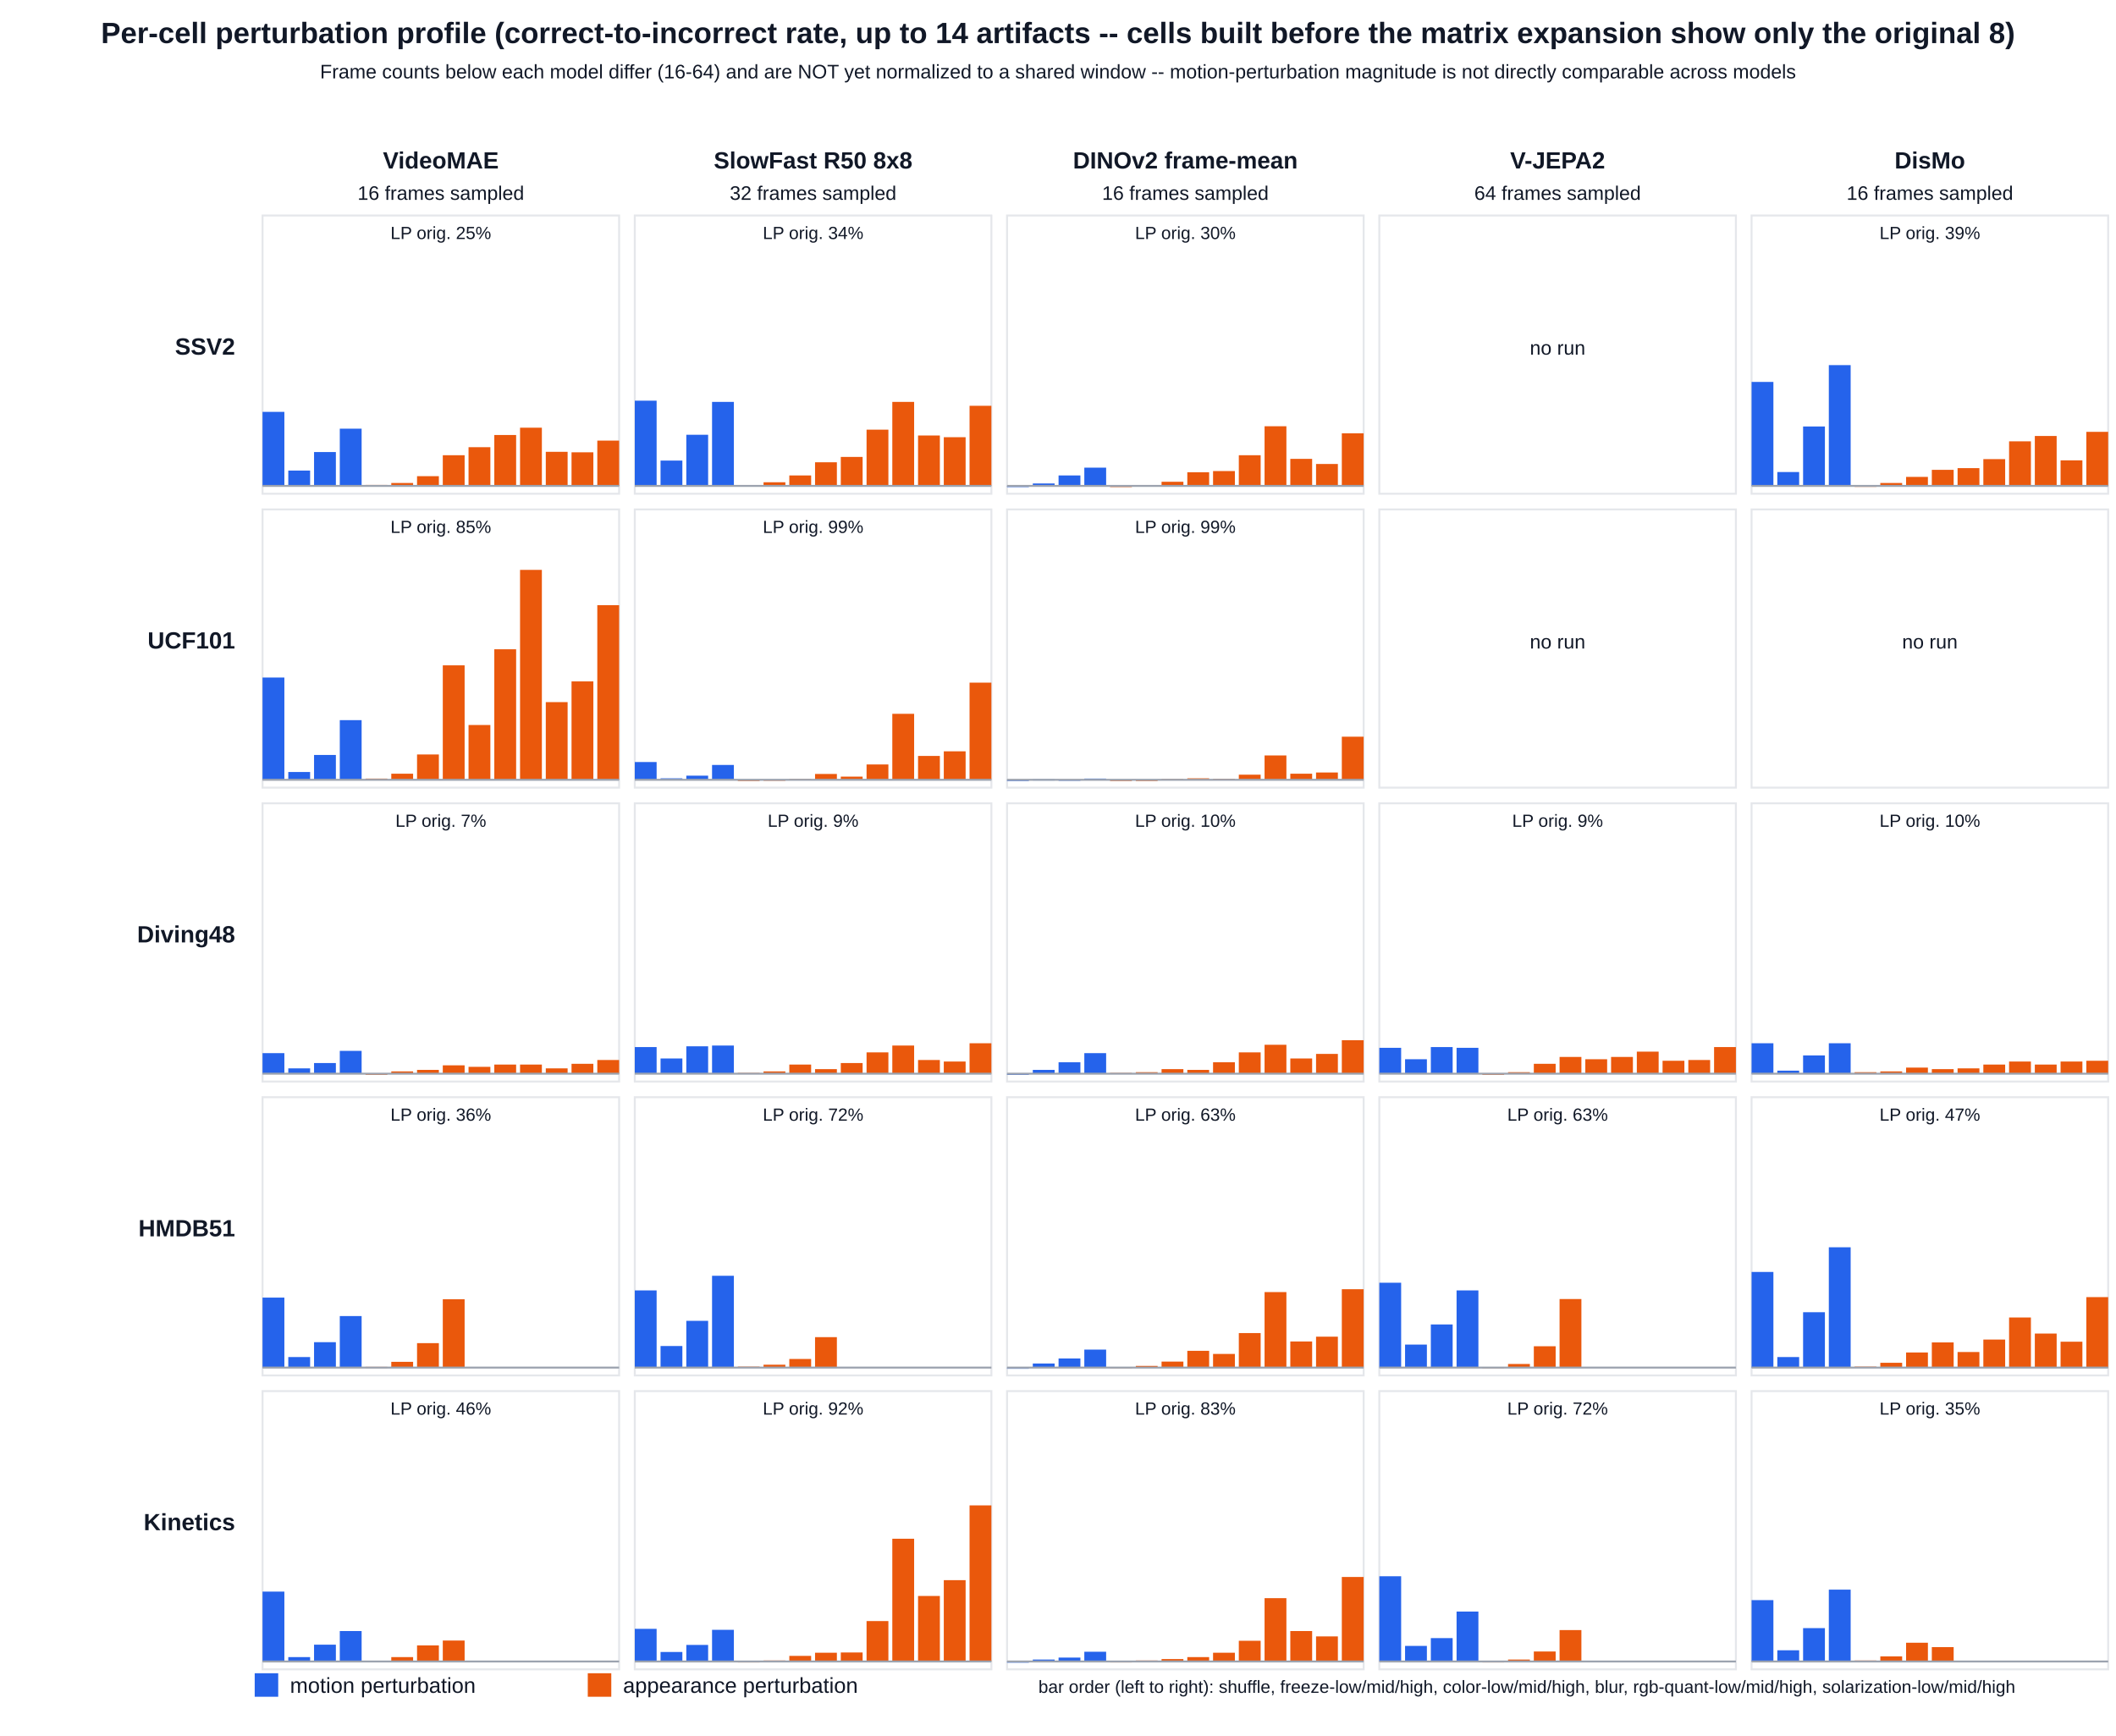
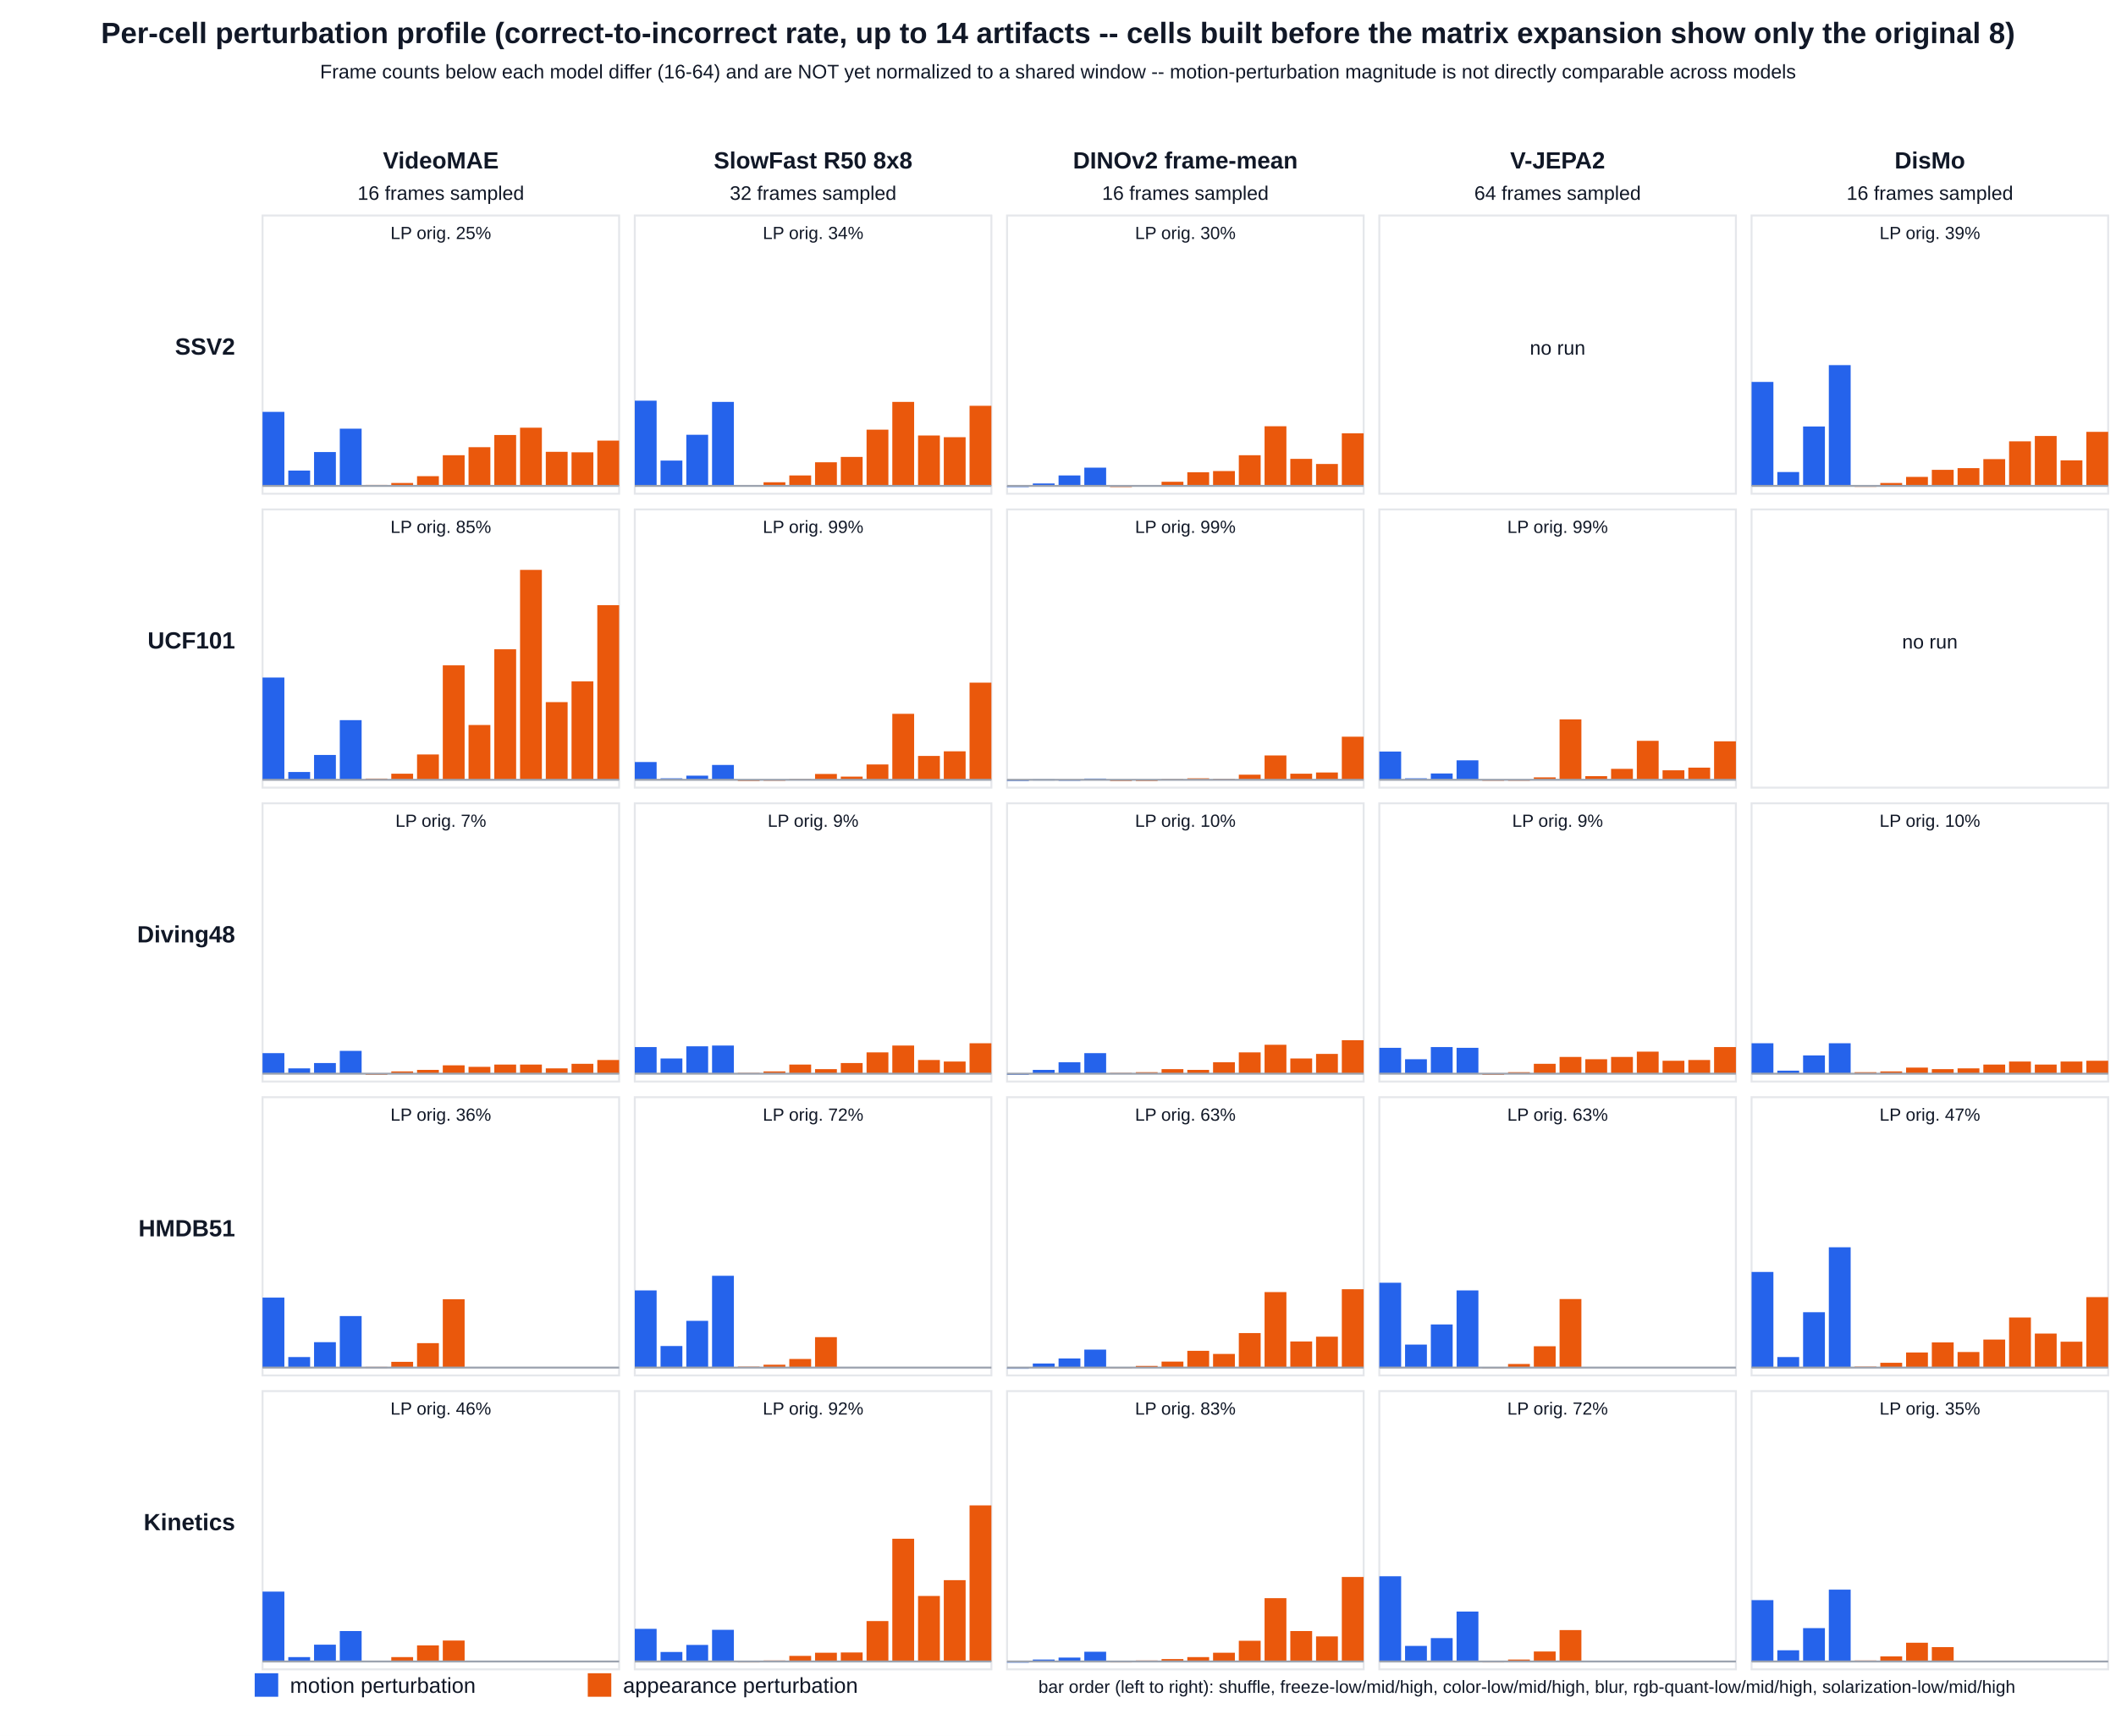
<svg xmlns="http://www.w3.org/2000/svg" width="1080" height="886" viewBox="0 0 1080 886">
  <rect width="100%" height="100%" fill="#ffffff" />
  <style>text { font-family: Arial, Helvetica, sans-serif; fill: #111827; }</style>
  <text x="540.00" y="22.00" font-size="15" font-weight="700" text-anchor="middle">Per-cell perturbation profile (correct-to-incorrect rate, up to 14 artifacts -- cells built before the matrix expansion show only the original 8)</text>
  <text x="540.00" y="40.00" font-size="10" font-weight="400" text-anchor="middle">Frame counts below each model differ (16-64) and are NOT yet normalized to a shared window -- motion-perturbation magnitude is not directly comparable across models</text>
  <text x="225.00" y="86.00" font-size="12" font-weight="700" text-anchor="middle">VideoMAE</text>
  <text x="225.00" y="102.00" font-size="10" font-weight="400" text-anchor="middle">16 frames sampled</text>
  <text x="415.00" y="86.00" font-size="12" font-weight="700" text-anchor="middle">SlowFast R50 8x8</text>
  <text x="415.00" y="102.00" font-size="10" font-weight="400" text-anchor="middle">32 frames sampled</text>
  <text x="605.00" y="86.00" font-size="12" font-weight="700" text-anchor="middle">DINOv2 frame-mean</text>
  <text x="605.00" y="102.00" font-size="10" font-weight="400" text-anchor="middle">16 frames sampled</text>
  <text x="795.00" y="86.00" font-size="12" font-weight="700" text-anchor="middle">V-JEPA2</text>
  <text x="795.00" y="102.00" font-size="10" font-weight="400" text-anchor="middle">64 frames sampled</text>
  <text x="985.00" y="86.00" font-size="12" font-weight="700" text-anchor="middle">DisMo</text>
  <text x="985.00" y="102.00" font-size="10" font-weight="400" text-anchor="middle">16 frames sampled</text>
  <text x="120.00" y="181.00" font-size="12" font-weight="700" text-anchor="end">SSV2</text>
  <rect x="134" y="110" width="182" height="142" fill="none" stroke="#e5e7eb" stroke-width="1" />
  <text x="225.00" y="122.00" font-size="9" font-weight="400" text-anchor="middle">LP orig. 25%</text>
  <rect x="134.00" y="210.21" width="11.14" height="37.79" fill="#2563eb" />
  <rect x="147.14" y="240.17" width="11.14" height="7.83" fill="#2563eb" />
  <rect x="160.29" y="230.72" width="11.14" height="17.28" fill="#2563eb" />
  <rect x="173.43" y="218.79" width="11.14" height="29.21" fill="#2563eb" />
  <rect x="186.57" y="247.50" width="11.14" height="0.60" fill="#ea580c" />
  <rect x="199.71" y="246.51" width="11.14" height="1.49" fill="#ea580c" />
  <rect x="212.86" y="243.03" width="11.14" height="4.97" fill="#ea580c" />
  <rect x="226.00" y="232.34" width="11.14" height="15.66" fill="#ea580c" />
  <rect x="239.14" y="228.24" width="11.14" height="19.76" fill="#ea580c" />
  <rect x="252.29" y="222.02" width="11.14" height="25.98" fill="#ea580c" />
  <rect x="265.43" y="218.29" width="11.14" height="29.71" fill="#ea580c" />
  <rect x="278.57" y="230.60" width="11.14" height="17.40" fill="#ea580c" />
  <rect x="291.71" y="230.85" width="11.14" height="17.15" fill="#ea580c" />
  <rect x="304.86" y="224.88" width="11.14" height="23.12" fill="#ea580c" />
  <line x1="134" y1="248.00" x2="316" y2="248.00" stroke="#9ca3af" stroke-width="1" />
  <rect x="324" y="110" width="182" height="142" fill="none" stroke="#e5e7eb" stroke-width="1" />
  <text x="415.00" y="122.00" font-size="9" font-weight="400" text-anchor="middle">LP orig. 34%</text>
  <rect x="324.00" y="204.50" width="11.14" height="43.50" fill="#2563eb" />
  <rect x="337.14" y="235.07" width="11.14" height="12.93" fill="#2563eb" />
  <rect x="350.29" y="221.90" width="11.14" height="26.10" fill="#2563eb" />
  <rect x="363.43" y="205.12" width="11.14" height="42.88" fill="#2563eb" />
  <rect x="376.57" y="247.75" width="11.14" height="0.60" fill="#ea580c" />
  <rect x="389.71" y="246.14" width="11.14" height="1.86" fill="#ea580c" />
  <rect x="402.86" y="242.66" width="11.14" height="5.34" fill="#ea580c" />
  <rect x="416.00" y="235.94" width="11.14" height="12.06" fill="#ea580c" />
  <rect x="429.14" y="233.21" width="11.14" height="14.79" fill="#ea580c" />
  <rect x="442.29" y="219.29" width="11.14" height="28.71" fill="#ea580c" />
  <rect x="455.43" y="205.12" width="11.14" height="42.88" fill="#ea580c" />
  <rect x="468.57" y="222.27" width="11.14" height="25.73" fill="#ea580c" />
  <rect x="481.71" y="223.14" width="11.14" height="24.86" fill="#ea580c" />
  <rect x="494.86" y="207.11" width="11.14" height="40.89" fill="#ea580c" />
  <line x1="324" y1="248.00" x2="506" y2="248.00" stroke="#9ca3af" stroke-width="1" />
  <rect x="514" y="110" width="182" height="142" fill="none" stroke="#e5e7eb" stroke-width="1" />
  <text x="605.00" y="122.00" font-size="9" font-weight="400" text-anchor="middle">LP orig. 30%</text>
  <rect x="514.00" y="248.00" width="11.14" height="0.60" fill="#2563eb" />
  <rect x="527.14" y="246.76" width="11.14" height="1.24" fill="#2563eb" />
  <rect x="540.29" y="242.66" width="11.14" height="5.34" fill="#2563eb" />
  <rect x="553.43" y="238.68" width="11.14" height="9.32" fill="#2563eb" />
  <rect x="566.57" y="248.00" width="11.14" height="0.60" fill="#ea580c" />
  <rect x="579.71" y="247.63" width="11.14" height="0.60" fill="#ea580c" />
  <rect x="592.86" y="245.89" width="11.14" height="2.11" fill="#ea580c" />
  <rect x="606.00" y="241.04" width="11.14" height="6.96" fill="#ea580c" />
  <rect x="619.14" y="240.42" width="11.14" height="7.58" fill="#ea580c" />
  <rect x="632.29" y="232.34" width="11.14" height="15.66" fill="#ea580c" />
  <rect x="645.43" y="217.55" width="11.14" height="30.45" fill="#ea580c" />
  <rect x="658.57" y="234.20" width="11.14" height="13.80" fill="#ea580c" />
  <rect x="671.71" y="236.81" width="11.14" height="11.19" fill="#ea580c" />
  <rect x="684.86" y="221.15" width="11.14" height="26.85" fill="#ea580c" />
  <line x1="514" y1="248.00" x2="696" y2="248.00" stroke="#9ca3af" stroke-width="1" />
  <rect x="704" y="110" width="182" height="142" fill="none" stroke="#e5e7eb" stroke-width="1" />
  <text x="795.00" y="181.00" font-size="10" font-weight="400" text-anchor="middle">no run</text>
  <rect x="894" y="110" width="182" height="142" fill="none" stroke="#e5e7eb" stroke-width="1" />
  <text x="985.00" y="122.00" font-size="9" font-weight="400" text-anchor="middle">LP orig. 39%</text>
  <rect x="894.00" y="194.93" width="11.14" height="53.07" fill="#2563eb" />
  <rect x="907.14" y="240.92" width="11.14" height="7.08" fill="#2563eb" />
  <rect x="920.29" y="217.67" width="11.14" height="30.33" fill="#2563eb" />
  <rect x="933.43" y="186.35" width="11.14" height="61.65" fill="#2563eb" />
  <rect x="946.57" y="247.88" width="11.14" height="0.60" fill="#ea580c" />
  <rect x="959.71" y="246.51" width="11.14" height="1.49" fill="#ea580c" />
  <rect x="972.86" y="243.40" width="11.14" height="4.60" fill="#ea580c" />
  <rect x="986.00" y="239.80" width="11.14" height="8.20" fill="#ea580c" />
  <rect x="999.14" y="238.93" width="11.14" height="9.07" fill="#ea580c" />
  <rect x="1012.29" y="234.33" width="11.14" height="13.67" fill="#ea580c" />
  <rect x="1025.43" y="225.25" width="11.14" height="22.75" fill="#ea580c" />
  <rect x="1038.57" y="222.52" width="11.14" height="25.48" fill="#ea580c" />
  <rect x="1051.71" y="234.95" width="11.14" height="13.05" fill="#ea580c" />
  <rect x="1064.86" y="220.41" width="11.14" height="27.59" fill="#ea580c" />
  <line x1="894" y1="248.00" x2="1076" y2="248.00" stroke="#9ca3af" stroke-width="1" />
  <text x="120.00" y="331.00" font-size="12" font-weight="700" text-anchor="end">UCF101</text>
  <rect x="134" y="260" width="182" height="142" fill="none" stroke="#e5e7eb" stroke-width="1" />
  <text x="225.00" y="272.00" font-size="9" font-weight="400" text-anchor="middle">LP orig. 85%</text>
  <rect x="134.00" y="345.80" width="11.14" height="52.20" fill="#2563eb" />
  <rect x="147.14" y="394.02" width="11.14" height="3.98" fill="#2563eb" />
  <rect x="160.29" y="385.32" width="11.14" height="12.68" fill="#2563eb" />
  <rect x="173.43" y="367.55" width="11.14" height="30.45" fill="#2563eb" />
  <rect x="186.57" y="397.38" width="11.14" height="0.62" fill="#ea580c" />
  <rect x="199.71" y="394.89" width="11.14" height="3.11" fill="#ea580c" />
  <rect x="212.86" y="385.07" width="11.14" height="12.93" fill="#ea580c" />
  <rect x="226.00" y="339.58" width="11.14" height="58.42" fill="#ea580c" />
  <rect x="239.14" y="370.03" width="11.14" height="27.97" fill="#ea580c" />
  <rect x="252.29" y="331.38" width="11.14" height="66.62" fill="#ea580c" />
  <rect x="265.43" y="290.86" width="11.14" height="107.14" fill="#ea580c" />
  <rect x="278.57" y="358.35" width="11.14" height="39.65" fill="#ea580c" />
  <rect x="291.71" y="347.78" width="11.14" height="50.22" fill="#ea580c" />
  <rect x="304.86" y="308.88" width="11.14" height="89.12" fill="#ea580c" />
  <line x1="134" y1="398.00" x2="316" y2="398.00" stroke="#9ca3af" stroke-width="1" />
  <rect x="324" y="260" width="182" height="142" fill="none" stroke="#e5e7eb" stroke-width="1" />
  <text x="415.00" y="272.00" font-size="9" font-weight="400" text-anchor="middle">LP orig. 99%</text>
  <rect x="324.00" y="388.93" width="11.14" height="9.07" fill="#2563eb" />
  <rect x="337.14" y="397.25" width="11.14" height="0.75" fill="#2563eb" />
  <rect x="350.29" y="395.89" width="11.14" height="2.11" fill="#2563eb" />
  <rect x="363.43" y="390.42" width="11.14" height="7.58" fill="#2563eb" />
  <rect x="376.57" y="398.00" width="11.14" height="0.60" fill="#ea580c" />
  <rect x="389.71" y="397.88" width="11.14" height="0.60" fill="#ea580c" />
  <rect x="402.86" y="397.63" width="11.14" height="0.60" fill="#ea580c" />
  <rect x="416.00" y="395.02" width="11.14" height="2.98" fill="#ea580c" />
  <rect x="429.14" y="396.38" width="11.14" height="1.62" fill="#ea580c" />
  <rect x="442.29" y="390.17" width="11.14" height="7.83" fill="#ea580c" />
  <rect x="455.43" y="364.32" width="11.14" height="33.68" fill="#ea580c" />
  <rect x="468.57" y="385.82" width="11.14" height="12.18" fill="#ea580c" />
  <rect x="481.71" y="383.46" width="11.14" height="14.54" fill="#ea580c" />
  <rect x="494.86" y="348.41" width="11.14" height="49.59" fill="#ea580c" />
  <line x1="324" y1="398.00" x2="506" y2="398.00" stroke="#9ca3af" stroke-width="1" />
  <rect x="514" y="260" width="182" height="142" fill="none" stroke="#e5e7eb" stroke-width="1" />
  <text x="605.00" y="272.00" font-size="9" font-weight="400" text-anchor="middle">LP orig. 99%</text>
  <rect x="514.00" y="398.00" width="11.14" height="0.60" fill="#2563eb" />
  <rect x="527.14" y="397.75" width="11.14" height="0.60" fill="#2563eb" />
  <rect x="540.29" y="397.88" width="11.14" height="0.60" fill="#2563eb" />
  <rect x="553.43" y="397.38" width="11.14" height="0.62" fill="#2563eb" />
  <rect x="566.57" y="398.00" width="11.14" height="0.60" fill="#ea580c" />
  <rect x="579.71" y="398.00" width="11.14" height="0.60" fill="#ea580c" />
  <rect x="592.86" y="397.63" width="11.14" height="0.60" fill="#ea580c" />
  <rect x="606.00" y="397.25" width="11.14" height="0.75" fill="#ea580c" />
  <rect x="619.14" y="397.50" width="11.14" height="0.60" fill="#ea580c" />
  <rect x="632.29" y="395.39" width="11.14" height="2.61" fill="#ea580c" />
  <rect x="645.43" y="385.57" width="11.14" height="12.43" fill="#ea580c" />
  <rect x="658.57" y="394.89" width="11.14" height="3.11" fill="#ea580c" />
  <rect x="671.71" y="394.27" width="11.14" height="3.73" fill="#ea580c" />
  <rect x="684.86" y="376.00" width="11.14" height="22.00" fill="#ea580c" />
  <line x1="514" y1="398.00" x2="696" y2="398.00" stroke="#9ca3af" stroke-width="1" />
  <rect x="704" y="260" width="182" height="142" fill="none" stroke="#e5e7eb" stroke-width="1" />
-   <text x="795.00" y="331.00" font-size="10" font-weight="400" text-anchor="middle">no run</text>
+   <text x="795.00" y="272.00" font-size="9" font-weight="400" text-anchor="middle">LP orig. 99%</text>
+   <rect x="704.00" y="383.58" width="11.14" height="14.42" fill="#2563eb" />
+   <rect x="717.14" y="397.25" width="11.14" height="0.75" fill="#2563eb" />
+   <rect x="730.29" y="394.77" width="11.14" height="3.23" fill="#2563eb" />
+   <rect x="743.43" y="388.06" width="11.14" height="9.94" fill="#2563eb" />
+   <rect x="756.57" y="397.88" width="11.14" height="0.60" fill="#ea580c" />
+   <rect x="769.71" y="397.88" width="11.14" height="0.60" fill="#ea580c" />
+   <rect x="782.86" y="396.76" width="11.14" height="1.24" fill="#ea580c" />
+   <rect x="796.00" y="367.17" width="11.14" height="30.83" fill="#ea580c" />
+   <rect x="809.14" y="396.14" width="11.14" height="1.86" fill="#ea580c" />
+   <rect x="822.29" y="392.41" width="11.14" height="5.59" fill="#ea580c" />
+   <rect x="835.43" y="378.11" width="11.14" height="19.89" fill="#ea580c" />
+   <rect x="848.57" y="393.15" width="11.14" height="4.85" fill="#ea580c" />
+   <rect x="861.71" y="391.79" width="11.14" height="6.21" fill="#ea580c" />
+   <rect x="874.86" y="378.36" width="11.14" height="19.64" fill="#ea580c" />
+   <line x1="704" y1="398.00" x2="886" y2="398.00" stroke="#9ca3af" stroke-width="1" />
  <rect x="894" y="260" width="182" height="142" fill="none" stroke="#e5e7eb" stroke-width="1" />
  <text x="985.00" y="331.00" font-size="10" font-weight="400" text-anchor="middle">no run</text>
  <text x="120.00" y="481.00" font-size="12" font-weight="700" text-anchor="end">Diving48</text>
  <rect x="134" y="410" width="182" height="142" fill="none" stroke="#e5e7eb" stroke-width="1" />
  <text x="225.00" y="422.00" font-size="9" font-weight="400" text-anchor="middle">LP orig. 7%</text>
  <rect x="134.00" y="537.51" width="11.14" height="10.49" fill="#2563eb" />
  <rect x="147.14" y="545.28" width="11.14" height="2.72" fill="#2563eb" />
  <rect x="160.29" y="542.56" width="11.14" height="5.44" fill="#2563eb" />
  <rect x="173.43" y="536.35" width="11.14" height="11.65" fill="#2563eb" />
  <rect x="186.57" y="548.00" width="11.14" height="0.60" fill="#ea580c" />
  <rect x="199.71" y="546.83" width="11.14" height="1.17" fill="#ea580c" />
  <rect x="212.86" y="546.06" width="11.14" height="1.94" fill="#ea580c" />
  <rect x="226.00" y="543.73" width="11.14" height="4.27" fill="#ea580c" />
  <rect x="239.14" y="544.50" width="11.14" height="3.50" fill="#ea580c" />
  <rect x="252.29" y="543.34" width="11.14" height="4.66" fill="#ea580c" />
  <rect x="265.43" y="543.34" width="11.14" height="4.66" fill="#ea580c" />
  <rect x="278.57" y="545.28" width="11.14" height="2.72" fill="#ea580c" />
  <rect x="291.71" y="542.95" width="11.14" height="5.05" fill="#ea580c" />
  <rect x="304.86" y="541.01" width="11.14" height="6.99" fill="#ea580c" />
  <line x1="134" y1="548.00" x2="316" y2="548.00" stroke="#9ca3af" stroke-width="1" />
  <rect x="324" y="410" width="182" height="142" fill="none" stroke="#e5e7eb" stroke-width="1" />
  <text x="415.00" y="422.00" font-size="9" font-weight="400" text-anchor="middle">LP orig. 9%</text>
  <rect x="324.00" y="534.41" width="11.14" height="13.59" fill="#2563eb" />
  <rect x="337.14" y="540.23" width="11.14" height="7.77" fill="#2563eb" />
  <rect x="350.29" y="534.02" width="11.14" height="13.98" fill="#2563eb" />
  <rect x="363.43" y="533.63" width="11.14" height="14.37" fill="#2563eb" />
  <rect x="376.57" y="547.61" width="11.14" height="0.60" fill="#ea580c" />
  <rect x="389.71" y="546.83" width="11.14" height="1.17" fill="#ea580c" />
  <rect x="402.86" y="543.34" width="11.14" height="4.66" fill="#ea580c" />
  <rect x="416.00" y="545.67" width="11.14" height="2.33" fill="#ea580c" />
  <rect x="429.14" y="542.56" width="11.14" height="5.44" fill="#ea580c" />
  <rect x="442.29" y="537.12" width="11.14" height="10.88" fill="#ea580c" />
  <rect x="455.43" y="533.63" width="11.14" height="14.37" fill="#ea580c" />
  <rect x="468.57" y="541.01" width="11.14" height="6.99" fill="#ea580c" />
  <rect x="481.71" y="541.79" width="11.14" height="6.21" fill="#ea580c" />
  <rect x="494.86" y="532.46" width="11.14" height="15.54" fill="#ea580c" />
  <line x1="324" y1="548.00" x2="506" y2="548.00" stroke="#9ca3af" stroke-width="1" />
  <rect x="514" y="410" width="182" height="142" fill="none" stroke="#e5e7eb" stroke-width="1" />
  <text x="605.00" y="422.00" font-size="9" font-weight="400" text-anchor="middle">LP orig. 10%</text>
  <rect x="514.00" y="548.00" width="11.14" height="0.60" fill="#2563eb" />
  <rect x="527.14" y="546.06" width="11.14" height="1.94" fill="#2563eb" />
  <rect x="540.29" y="542.17" width="11.14" height="5.83" fill="#2563eb" />
  <rect x="553.43" y="537.51" width="11.14" height="10.49" fill="#2563eb" />
  <rect x="566.57" y="547.61" width="11.14" height="0.60" fill="#ea580c" />
  <rect x="579.71" y="547.22" width="11.14" height="0.78" fill="#ea580c" />
  <rect x="592.86" y="545.67" width="11.14" height="2.33" fill="#ea580c" />
  <rect x="606.00" y="546.06" width="11.14" height="1.94" fill="#ea580c" />
  <rect x="619.14" y="542.17" width="11.14" height="5.83" fill="#ea580c" />
  <rect x="632.29" y="537.12" width="11.14" height="10.88" fill="#ea580c" />
  <rect x="645.43" y="533.24" width="11.14" height="14.76" fill="#ea580c" />
  <rect x="658.57" y="540.23" width="11.14" height="7.77" fill="#ea580c" />
  <rect x="671.71" y="537.90" width="11.14" height="10.10" fill="#ea580c" />
  <rect x="684.86" y="530.91" width="11.14" height="17.09" fill="#ea580c" />
  <line x1="514" y1="548.00" x2="696" y2="548.00" stroke="#9ca3af" stroke-width="1" />
  <rect x="704" y="410" width="182" height="142" fill="none" stroke="#e5e7eb" stroke-width="1" />
  <text x="795.00" y="422.00" font-size="9" font-weight="400" text-anchor="middle">LP orig. 9%</text>
  <rect x="704.00" y="534.79" width="11.14" height="13.21" fill="#2563eb" />
  <rect x="717.14" y="540.62" width="11.14" height="7.38" fill="#2563eb" />
  <rect x="730.29" y="534.41" width="11.14" height="13.59" fill="#2563eb" />
  <rect x="743.43" y="534.79" width="11.14" height="13.21" fill="#2563eb" />
  <rect x="756.57" y="548.00" width="11.14" height="0.60" fill="#ea580c" />
  <rect x="769.71" y="547.22" width="11.14" height="0.78" fill="#ea580c" />
  <rect x="782.86" y="542.95" width="11.14" height="5.05" fill="#ea580c" />
  <rect x="796.00" y="539.45" width="11.14" height="8.55" fill="#ea580c" />
  <rect x="809.14" y="540.62" width="11.14" height="7.38" fill="#ea580c" />
  <rect x="822.29" y="539.45" width="11.14" height="8.55" fill="#ea580c" />
  <rect x="835.43" y="536.74" width="11.14" height="11.26" fill="#ea580c" />
  <rect x="848.57" y="541.40" width="11.14" height="6.60" fill="#ea580c" />
  <rect x="861.71" y="541.01" width="11.14" height="6.99" fill="#ea580c" />
  <rect x="874.86" y="534.41" width="11.14" height="13.59" fill="#ea580c" />
  <line x1="704" y1="548.00" x2="886" y2="548.00" stroke="#9ca3af" stroke-width="1" />
  <rect x="894" y="410" width="182" height="142" fill="none" stroke="#e5e7eb" stroke-width="1" />
  <text x="985.00" y="422.00" font-size="9" font-weight="400" text-anchor="middle">LP orig. 10%</text>
  <rect x="894.00" y="532.46" width="11.14" height="15.54" fill="#2563eb" />
  <rect x="907.14" y="546.45" width="11.14" height="1.55" fill="#2563eb" />
  <rect x="920.29" y="538.68" width="11.14" height="9.32" fill="#2563eb" />
  <rect x="933.43" y="532.46" width="11.14" height="15.54" fill="#2563eb" />
  <rect x="946.57" y="547.22" width="11.14" height="0.78" fill="#ea580c" />
  <rect x="959.71" y="546.83" width="11.14" height="1.17" fill="#ea580c" />
  <rect x="972.86" y="544.89" width="11.14" height="3.11" fill="#ea580c" />
  <rect x="986.00" y="545.67" width="11.14" height="2.33" fill="#ea580c" />
  <rect x="999.14" y="545.28" width="11.14" height="2.72" fill="#ea580c" />
  <rect x="1012.29" y="543.34" width="11.14" height="4.66" fill="#ea580c" />
  <rect x="1025.43" y="541.79" width="11.14" height="6.21" fill="#ea580c" />
  <rect x="1038.57" y="543.34" width="11.14" height="4.66" fill="#ea580c" />
  <rect x="1051.71" y="541.79" width="11.14" height="6.21" fill="#ea580c" />
  <rect x="1064.86" y="541.40" width="11.14" height="6.60" fill="#ea580c" />
  <line x1="894" y1="548.00" x2="1076" y2="548.00" stroke="#9ca3af" stroke-width="1" />
  <text x="120.00" y="631.00" font-size="12" font-weight="700" text-anchor="end">HMDB51</text>
  <rect x="134" y="560" width="182" height="142" fill="none" stroke="#e5e7eb" stroke-width="1" />
  <text x="225.00" y="572.00" font-size="9" font-weight="400" text-anchor="middle">LP orig. 36%</text>
  <rect x="134.00" y="662.28" width="11.14" height="35.72" fill="#2563eb" />
  <rect x="147.14" y="692.62" width="11.14" height="5.38" fill="#2563eb" />
  <rect x="160.29" y="685.03" width="11.14" height="12.97" fill="#2563eb" />
  <rect x="173.43" y="671.70" width="11.14" height="26.30" fill="#2563eb" />
  <rect x="186.57" y="697.63" width="11.14" height="0.60" fill="#ea580c" />
  <rect x="199.71" y="695.06" width="11.14" height="2.94" fill="#ea580c" />
  <rect x="212.86" y="685.52" width="11.14" height="12.48" fill="#ea580c" />
  <rect x="226.00" y="663.13" width="11.14" height="34.87" fill="#ea580c" />
  <line x1="134" y1="698.00" x2="316" y2="698.00" stroke="#9ca3af" stroke-width="1" />
  <rect x="324" y="560" width="182" height="142" fill="none" stroke="#e5e7eb" stroke-width="1" />
  <text x="415.00" y="572.00" font-size="9" font-weight="400" text-anchor="middle">LP orig. 72%</text>
  <rect x="324.00" y="658.61" width="11.14" height="39.39" fill="#2563eb" />
  <rect x="337.14" y="686.99" width="11.14" height="11.01" fill="#2563eb" />
  <rect x="350.29" y="674.14" width="11.14" height="23.86" fill="#2563eb" />
  <rect x="363.43" y="651.14" width="11.14" height="46.86" fill="#2563eb" />
  <rect x="376.57" y="697.51" width="11.14" height="0.60" fill="#ea580c" />
  <rect x="389.71" y="696.53" width="11.14" height="1.47" fill="#ea580c" />
  <rect x="402.86" y="693.60" width="11.14" height="4.40" fill="#ea580c" />
  <rect x="416.00" y="682.46" width="11.14" height="15.54" fill="#ea580c" />
  <line x1="324" y1="698.00" x2="506" y2="698.00" stroke="#9ca3af" stroke-width="1" />
  <rect x="514" y="560" width="182" height="142" fill="none" stroke="#e5e7eb" stroke-width="1" />
  <text x="605.00" y="572.00" font-size="9" font-weight="400" text-anchor="middle">LP orig. 63%</text>
  <rect x="514.00" y="698.00" width="11.14" height="0.60" fill="#2563eb" />
  <rect x="527.14" y="695.92" width="11.14" height="2.08" fill="#2563eb" />
  <rect x="540.29" y="693.35" width="11.14" height="4.65" fill="#2563eb" />
  <rect x="553.43" y="688.82" width="11.14" height="9.18" fill="#2563eb" />
  <rect x="566.57" y="697.76" width="11.14" height="0.60" fill="#ea580c" />
  <rect x="579.71" y="697.14" width="11.14" height="0.86" fill="#ea580c" />
  <rect x="592.86" y="694.94" width="11.14" height="3.06" fill="#ea580c" />
  <rect x="606.00" y="689.44" width="11.14" height="8.56" fill="#ea580c" />
  <rect x="619.14" y="691.03" width="11.14" height="6.97" fill="#ea580c" />
  <rect x="632.29" y="680.38" width="11.14" height="17.62" fill="#ea580c" />
  <rect x="645.43" y="659.46" width="11.14" height="38.54" fill="#ea580c" />
  <rect x="658.57" y="684.67" width="11.14" height="13.33" fill="#ea580c" />
  <rect x="671.71" y="682.22" width="11.14" height="15.78" fill="#ea580c" />
  <rect x="684.86" y="658.00" width="11.14" height="40.00" fill="#ea580c" />
  <line x1="514" y1="698.00" x2="696" y2="698.00" stroke="#9ca3af" stroke-width="1" />
  <rect x="704" y="560" width="182" height="142" fill="none" stroke="#e5e7eb" stroke-width="1" />
  <text x="795.00" y="572.00" font-size="9" font-weight="400" text-anchor="middle">LP orig. 63%</text>
  <rect x="704.00" y="654.69" width="11.14" height="43.31" fill="#2563eb" />
  <rect x="717.14" y="686.26" width="11.14" height="11.74" fill="#2563eb" />
  <rect x="730.29" y="675.98" width="11.14" height="22.02" fill="#2563eb" />
  <rect x="743.43" y="658.61" width="11.14" height="39.39" fill="#2563eb" />
  <rect x="756.57" y="697.76" width="11.14" height="0.60" fill="#ea580c" />
  <rect x="769.71" y="696.16" width="11.14" height="1.84" fill="#ea580c" />
  <rect x="782.86" y="687.11" width="11.14" height="10.89" fill="#ea580c" />
  <rect x="796.00" y="663.01" width="11.14" height="34.99" fill="#ea580c" />
  <line x1="704" y1="698.00" x2="886" y2="698.00" stroke="#9ca3af" stroke-width="1" />
  <rect x="894" y="560" width="182" height="142" fill="none" stroke="#e5e7eb" stroke-width="1" />
  <text x="985.00" y="572.00" font-size="9" font-weight="400" text-anchor="middle">LP orig. 47%</text>
  <rect x="894.00" y="649.19" width="11.14" height="48.81" fill="#2563eb" />
  <rect x="907.14" y="692.62" width="11.14" height="5.38" fill="#2563eb" />
  <rect x="920.29" y="669.74" width="11.14" height="28.26" fill="#2563eb" />
  <rect x="933.43" y="636.59" width="11.14" height="61.41" fill="#2563eb" />
  <rect x="946.57" y="697.51" width="11.14" height="0.60" fill="#ea580c" />
  <rect x="959.71" y="695.55" width="11.14" height="2.45" fill="#ea580c" />
  <rect x="972.86" y="690.29" width="11.14" height="7.71" fill="#ea580c" />
  <rect x="986.00" y="685.15" width="11.14" height="12.85" fill="#ea580c" />
  <rect x="999.14" y="690.05" width="11.14" height="7.95" fill="#ea580c" />
  <rect x="1012.29" y="683.69" width="11.14" height="14.31" fill="#ea580c" />
  <rect x="1025.43" y="672.43" width="11.14" height="25.57" fill="#ea580c" />
  <rect x="1038.57" y="680.63" width="11.14" height="17.37" fill="#ea580c" />
  <rect x="1051.71" y="684.79" width="11.14" height="13.21" fill="#ea580c" />
  <rect x="1064.86" y="662.03" width="11.14" height="35.97" fill="#ea580c" />
  <line x1="894" y1="698.00" x2="1076" y2="698.00" stroke="#9ca3af" stroke-width="1" />
  <text x="120.00" y="781.00" font-size="12" font-weight="700" text-anchor="end">Kinetics</text>
  <rect x="134" y="710" width="182" height="142" fill="none" stroke="#e5e7eb" stroke-width="1" />
  <text x="225.00" y="722.00" font-size="9" font-weight="400" text-anchor="middle">LP orig. 46%</text>
  <rect x="134.00" y="812.33" width="11.14" height="35.67" fill="#2563eb" />
  <rect x="147.14" y="845.76" width="11.14" height="2.24" fill="#2563eb" />
  <rect x="160.29" y="839.42" width="11.14" height="8.58" fill="#2563eb" />
  <rect x="173.43" y="832.46" width="11.14" height="15.54" fill="#2563eb" />
  <rect x="186.57" y="847.63" width="11.14" height="0.60" fill="#ea580c" />
  <rect x="199.71" y="845.76" width="11.14" height="2.24" fill="#ea580c" />
  <rect x="212.86" y="839.80" width="11.14" height="8.20" fill="#ea580c" />
  <rect x="226.00" y="837.31" width="11.14" height="10.69" fill="#ea580c" />
  <line x1="134" y1="848.00" x2="316" y2="848.00" stroke="#9ca3af" stroke-width="1" />
  <rect x="324" y="710" width="182" height="142" fill="none" stroke="#e5e7eb" stroke-width="1" />
  <text x="415.00" y="722.00" font-size="9" font-weight="400" text-anchor="middle">LP orig. 92%</text>
  <rect x="324.00" y="831.34" width="11.14" height="16.66" fill="#2563eb" />
  <rect x="337.14" y="843.15" width="11.14" height="4.85" fill="#2563eb" />
  <rect x="350.29" y="839.55" width="11.14" height="8.45" fill="#2563eb" />
  <rect x="363.43" y="831.84" width="11.14" height="16.16" fill="#2563eb" />
  <rect x="376.57" y="847.88" width="11.14" height="0.60" fill="#ea580c" />
  <rect x="389.71" y="847.50" width="11.14" height="0.60" fill="#ea580c" />
  <rect x="402.86" y="845.14" width="11.14" height="2.86" fill="#ea580c" />
  <rect x="416.00" y="843.53" width="11.14" height="4.47" fill="#ea580c" />
  <rect x="429.14" y="843.40" width="11.14" height="4.60" fill="#ea580c" />
  <rect x="442.29" y="827.37" width="11.14" height="20.63" fill="#ea580c" />
  <rect x="455.43" y="785.35" width="11.14" height="62.65" fill="#ea580c" />
  <rect x="468.57" y="814.56" width="11.14" height="33.44" fill="#ea580c" />
  <rect x="481.71" y="806.49" width="11.14" height="41.51" fill="#ea580c" />
  <rect x="494.86" y="768.33" width="11.14" height="79.67" fill="#ea580c" />
  <line x1="324" y1="848.00" x2="506" y2="848.00" stroke="#9ca3af" stroke-width="1" />
  <rect x="514" y="710" width="182" height="142" fill="none" stroke="#e5e7eb" stroke-width="1" />
  <text x="605.00" y="722.00" font-size="9" font-weight="400" text-anchor="middle">LP orig. 83%</text>
  <rect x="514.00" y="848.00" width="11.14" height="0.60" fill="#2563eb" />
  <rect x="527.14" y="847.01" width="11.14" height="0.99" fill="#2563eb" />
  <rect x="540.29" y="846.01" width="11.14" height="1.99" fill="#2563eb" />
  <rect x="553.43" y="843.03" width="11.14" height="4.97" fill="#2563eb" />
  <rect x="566.57" y="847.88" width="11.14" height="0.60" fill="#ea580c" />
  <rect x="579.71" y="847.50" width="11.14" height="0.60" fill="#ea580c" />
  <rect x="592.86" y="846.76" width="11.14" height="1.24" fill="#ea580c" />
  <rect x="606.00" y="845.76" width="11.14" height="2.24" fill="#ea580c" />
  <rect x="619.14" y="843.53" width="11.14" height="4.47" fill="#ea580c" />
  <rect x="632.29" y="837.43" width="11.14" height="10.57" fill="#ea580c" />
  <rect x="645.43" y="815.68" width="11.14" height="32.32" fill="#ea580c" />
  <rect x="658.57" y="832.46" width="11.14" height="15.54" fill="#ea580c" />
  <rect x="671.71" y="835.20" width="11.14" height="12.80" fill="#ea580c" />
  <rect x="684.86" y="804.87" width="11.14" height="43.13" fill="#ea580c" />
  <line x1="514" y1="848.00" x2="696" y2="848.00" stroke="#9ca3af" stroke-width="1" />
  <rect x="704" y="710" width="182" height="142" fill="none" stroke="#e5e7eb" stroke-width="1" />
  <text x="795.00" y="722.00" font-size="9" font-weight="400" text-anchor="middle">LP orig. 72%</text>
  <rect x="704.00" y="804.50" width="11.14" height="43.50" fill="#2563eb" />
  <rect x="717.14" y="840.05" width="11.14" height="7.95" fill="#2563eb" />
  <rect x="730.29" y="836.07" width="11.14" height="11.93" fill="#2563eb" />
  <rect x="743.43" y="822.52" width="11.14" height="25.48" fill="#2563eb" />
  <rect x="756.57" y="847.88" width="11.14" height="0.60" fill="#ea580c" />
  <rect x="769.71" y="847.01" width="11.14" height="0.99" fill="#ea580c" />
  <rect x="782.86" y="842.90" width="11.14" height="5.10" fill="#ea580c" />
  <rect x="796.00" y="831.97" width="11.14" height="16.03" fill="#ea580c" />
  <line x1="704" y1="848.00" x2="886" y2="848.00" stroke="#9ca3af" stroke-width="1" />
  <rect x="894" y="710" width="182" height="142" fill="none" stroke="#e5e7eb" stroke-width="1" />
  <text x="985.00" y="722.00" font-size="9" font-weight="400" text-anchor="middle">LP orig. 35%</text>
  <rect x="894.00" y="816.68" width="11.14" height="31.32" fill="#2563eb" />
  <rect x="907.14" y="842.28" width="11.14" height="5.72" fill="#2563eb" />
  <rect x="920.29" y="830.97" width="11.14" height="17.03" fill="#2563eb" />
  <rect x="933.43" y="811.33" width="11.14" height="36.67" fill="#2563eb" />
  <rect x="946.57" y="847.50" width="11.14" height="0.60" fill="#ea580c" />
  <rect x="959.71" y="845.39" width="11.14" height="2.61" fill="#ea580c" />
  <rect x="972.86" y="838.43" width="11.14" height="9.57" fill="#ea580c" />
  <rect x="986.00" y="840.67" width="11.14" height="7.33" fill="#ea580c" />
  <line x1="894" y1="848.00" x2="1076" y2="848.00" stroke="#9ca3af" stroke-width="1" />
  <rect x="130" y="854" width="12" height="12" fill="#2563eb" />
  <text x="148.00" y="864.00" font-size="11" font-weight="400" text-anchor="start">motion perturbation</text>
  <rect x="300" y="854" width="12" height="12" fill="#ea580c" />
  <text x="318.00" y="864.00" font-size="11" font-weight="400" text-anchor="start">appearance perturbation</text>
  <text x="530.00" y="864.00" font-size="9" font-weight="400" text-anchor="start">bar order (left to right): shuffle, freeze-low/mid/high, color-low/mid/high, blur, rgb-quant-low/mid/high, solarization-low/mid/high</text>
</svg>
